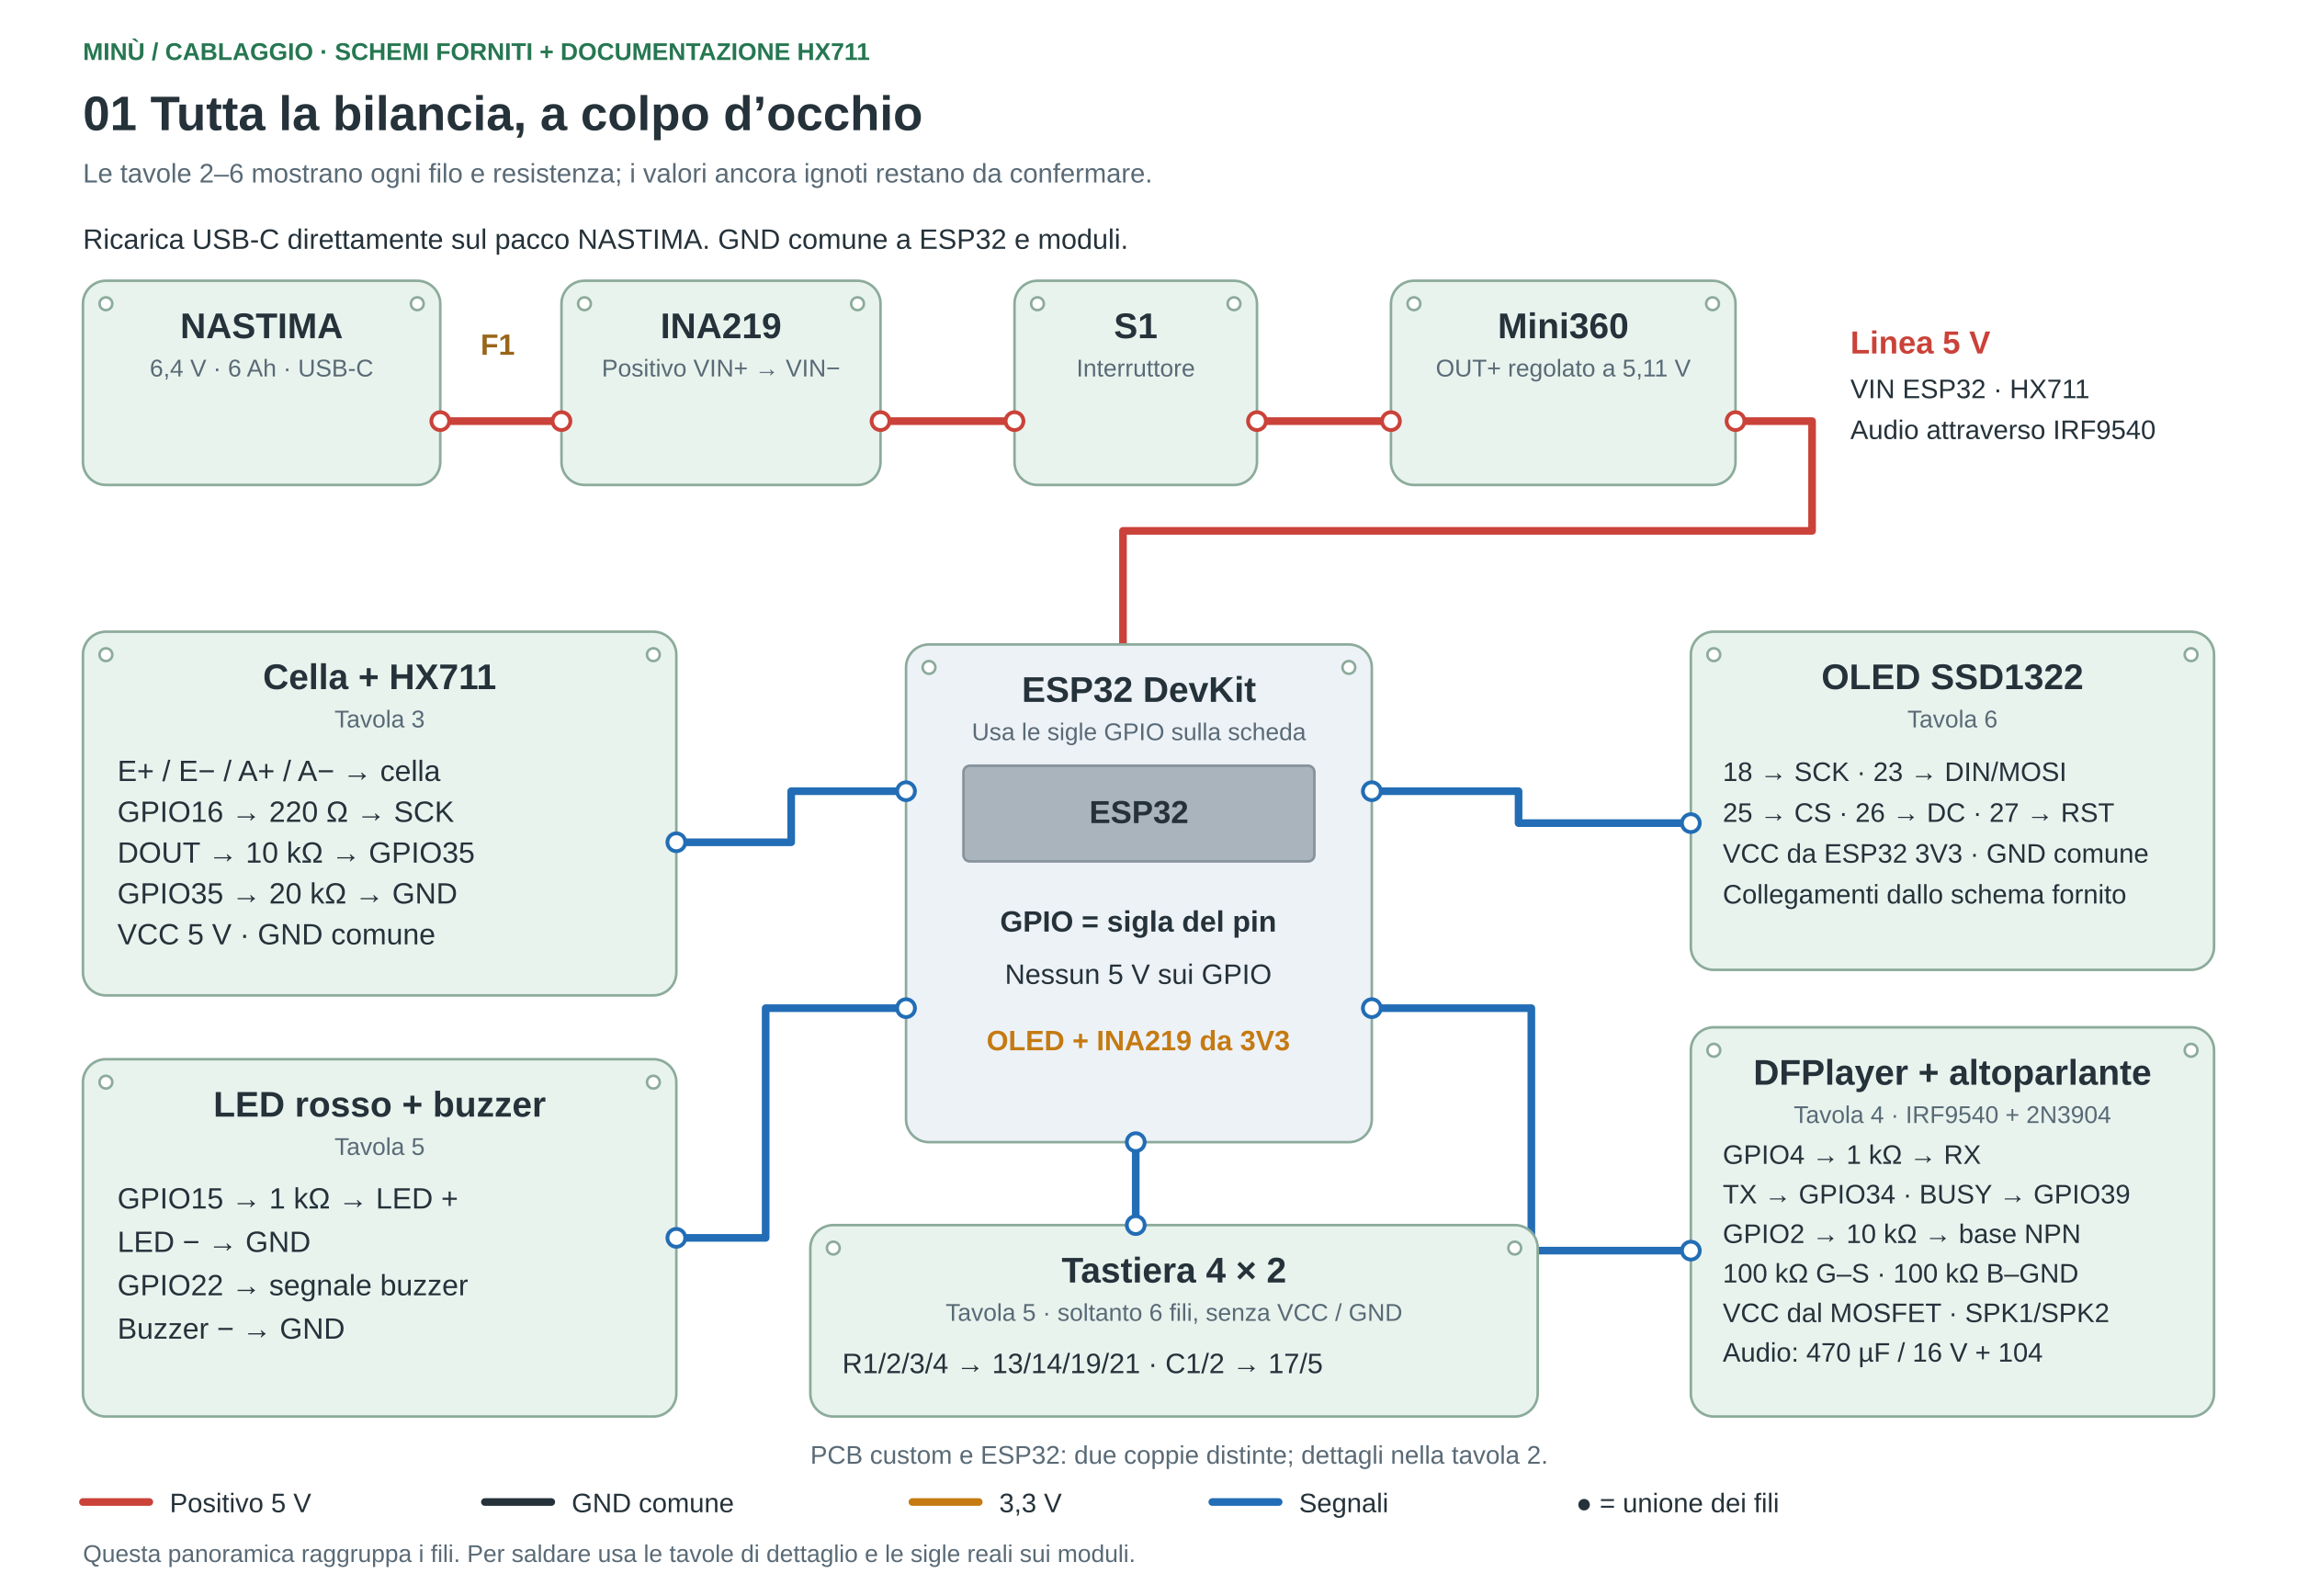
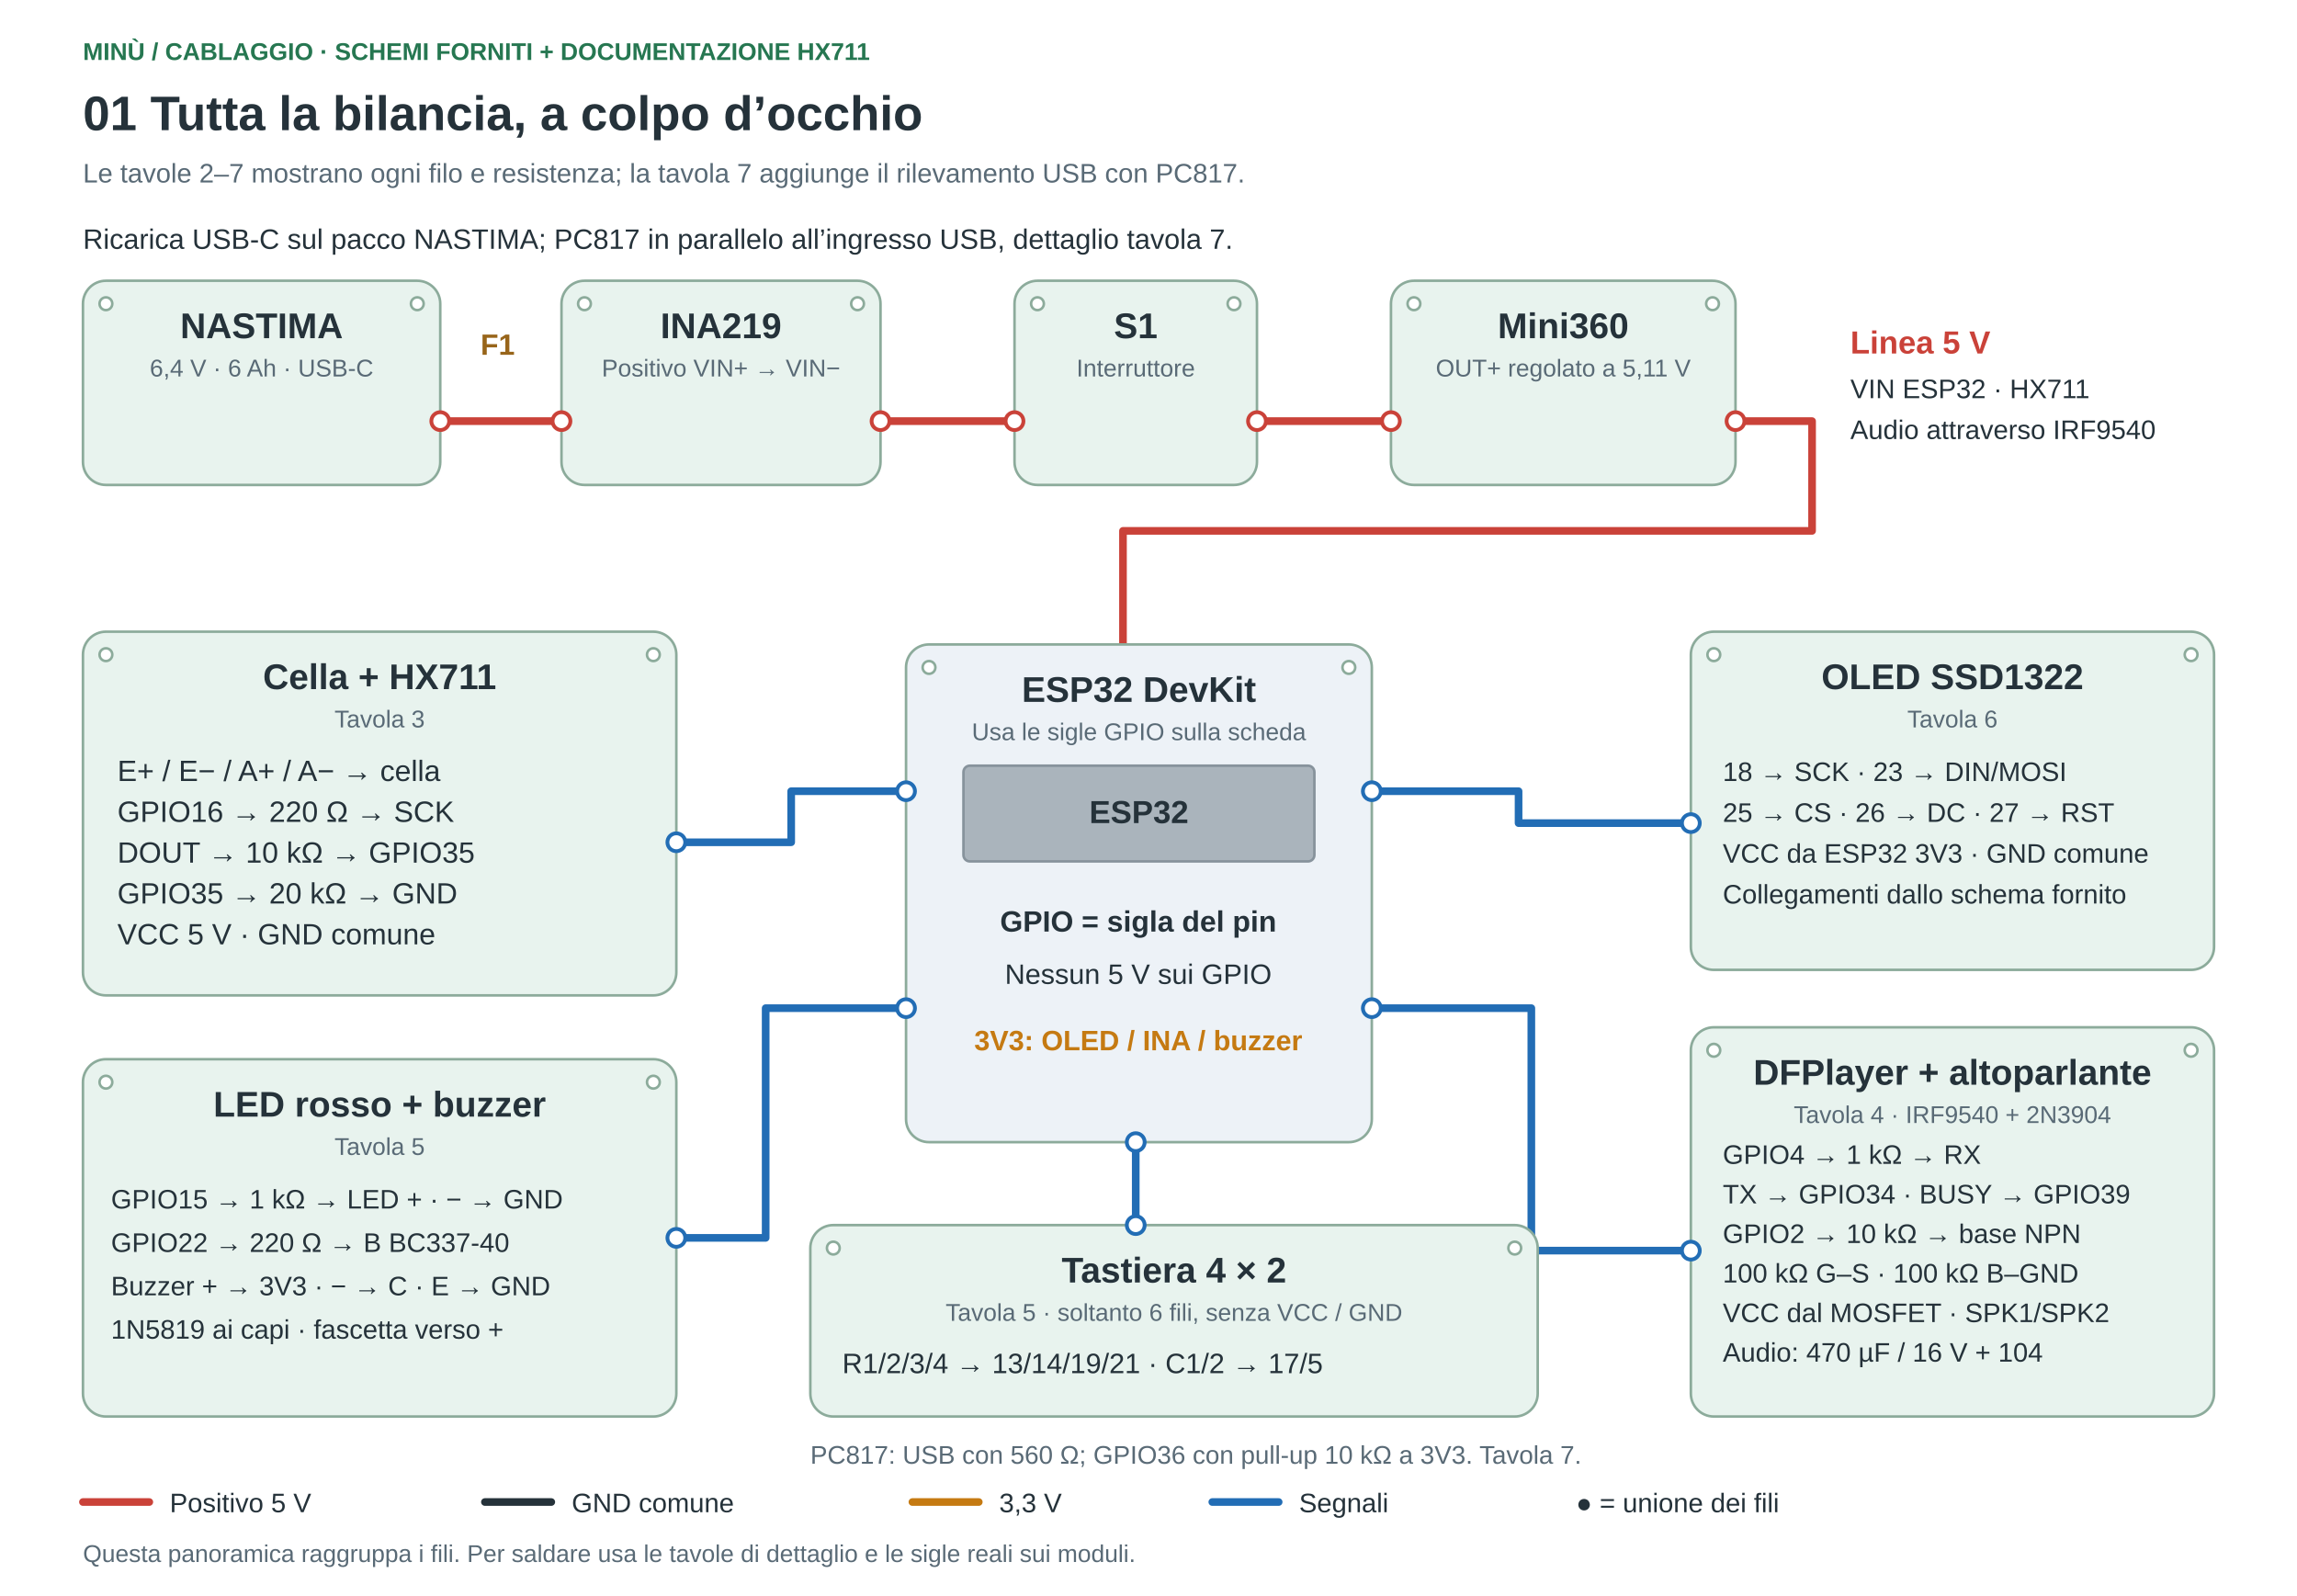
<svg xmlns="http://www.w3.org/2000/svg" width="1800" height="1250" viewBox="0 0 1800 1250" role="img">
  <rect x="0" y="0" width="1800" height="1250" rx="0" fill="#ffffff" stroke="#ffffff" stroke-width="2" />
  <polyline points="345,330 440,330" fill="none" stroke="white" stroke-width="14" stroke-linejoin="round" stroke-linecap="round" />
  <polyline points="345,330 440,330" fill="none" stroke="#ca4239" stroke-width="6" stroke-linejoin="round" stroke-linecap="round" />
  <polyline points="690,330 795,330" fill="none" stroke="white" stroke-width="14" stroke-linejoin="round" stroke-linecap="round" />
  <polyline points="690,330 795,330" fill="none" stroke="#ca4239" stroke-width="6" stroke-linejoin="round" stroke-linecap="round" />
  <polyline points="985,330 1090,330" fill="none" stroke="white" stroke-width="14" stroke-linejoin="round" stroke-linecap="round" />
  <polyline points="985,330 1090,330" fill="none" stroke="#ca4239" stroke-width="6" stroke-linejoin="round" stroke-linecap="round" />
  <polyline points="1360,330 1420,330 1420,416 880,416 880,505" fill="none" stroke="white" stroke-width="14" stroke-linejoin="round" stroke-linecap="round" />
  <polyline points="1360,330 1420,330 1420,416 880,416 880,505" fill="none" stroke="#ca4239" stroke-width="6" stroke-linejoin="round" stroke-linecap="round" />
  <polyline points="530,660 620,660 620,620 710,620" fill="none" stroke="white" stroke-width="14" stroke-linejoin="round" stroke-linecap="round" />
  <polyline points="530,660 620,660 620,620 710,620" fill="none" stroke="#226db5" stroke-width="6" stroke-linejoin="round" stroke-linecap="round" />
  <polyline points="1075,620 1190,620 1190,645 1325,645" fill="none" stroke="white" stroke-width="14" stroke-linejoin="round" stroke-linecap="round" />
  <polyline points="1075,620 1190,620 1190,645 1325,645" fill="none" stroke="#226db5" stroke-width="6" stroke-linejoin="round" stroke-linecap="round" />
  <polyline points="1075,790 1200,790 1200,980 1325,980" fill="none" stroke="white" stroke-width="14" stroke-linejoin="round" stroke-linecap="round" />
  <polyline points="1075,790 1200,790 1200,980 1325,980" fill="none" stroke="#226db5" stroke-width="6" stroke-linejoin="round" stroke-linecap="round" />
  <polyline points="530,970 600,970 600,790 710,790" fill="none" stroke="white" stroke-width="14" stroke-linejoin="round" stroke-linecap="round" />
  <polyline points="530,970 600,970 600,790 710,790" fill="none" stroke="#226db5" stroke-width="6" stroke-linejoin="round" stroke-linecap="round" />
  <polyline points="890,895 890,960" fill="none" stroke="white" stroke-width="14" stroke-linejoin="round" stroke-linecap="round" />
  <polyline points="890,895 890,960" fill="none" stroke="#226db5" stroke-width="6" stroke-linejoin="round" stroke-linecap="round" />
  <polyline points="65,1177 117,1177" fill="none" stroke="white" stroke-width="14" stroke-linejoin="round" stroke-linecap="round" />
  <polyline points="65,1177 117,1177" fill="none" stroke="#ca4239" stroke-width="6" stroke-linejoin="round" stroke-linecap="round" />
  <polyline points="380,1177 432,1177" fill="none" stroke="white" stroke-width="14" stroke-linejoin="round" stroke-linecap="round" />
  <polyline points="380,1177 432,1177" fill="none" stroke="#25323a" stroke-width="6" stroke-linejoin="round" stroke-linecap="round" />
  <polyline points="715,1177 767,1177" fill="none" stroke="white" stroke-width="14" stroke-linejoin="round" stroke-linecap="round" />
  <polyline points="715,1177 767,1177" fill="none" stroke="#c57a12" stroke-width="6" stroke-linejoin="round" stroke-linecap="round" />
  <polyline points="950,1177 1002,1177" fill="none" stroke="white" stroke-width="14" stroke-linejoin="round" stroke-linecap="round" />
  <polyline points="950,1177 1002,1177" fill="none" stroke="#226db5" stroke-width="6" stroke-linejoin="round" stroke-linecap="round" />
  <text x="65" y="47" font-family="Arial,Helvetica,sans-serif" font-size="19" font-weight="700" fill="#267751" text-anchor="start">MINÙ / CABLAGGIO · SCHEMI FORNITI + DOCUMENTAZIONE HX711</text>
  <text x="65" y="102" font-family="Arial,Helvetica,sans-serif" font-size="38" font-weight="700" fill="#25323a" text-anchor="start">01   Tutta la bilancia, a colpo d’occhio</text>
-   <text x="65" y="143" font-family="Arial,Helvetica,sans-serif" font-size="21" font-weight="400" fill="#596a76" text-anchor="start">Le tavole 2–6 mostrano ogni filo e resistenza; i valori ancora ignoti restano da confermare.</text>
+   <text x="65" y="143" font-family="Arial,Helvetica,sans-serif" font-size="21" font-weight="400" fill="#596a76" text-anchor="start">Le tavole 2–7 mostrano ogni filo e resistenza; la tavola 7 aggiunge il rilevamento USB con PC817.</text>
  <rect x="65" y="220" width="280" height="160" rx="18" fill="#e8f3ee" stroke="#8cab9b" stroke-width="2" />
  <circle cx="83" cy="238" r="5" fill="#ffffff" stroke="#8cab9b" stroke-width="2" />
  <circle cx="327" cy="238" r="5" fill="#ffffff" stroke="#8cab9b" stroke-width="2" />
  <text x="205.0" y="265" font-family="Arial,Helvetica,sans-serif" font-size="28" font-weight="700" fill="#25323a" text-anchor="middle">NASTIMA</text>
  <text x="205.0" y="295" font-family="Arial,Helvetica,sans-serif" font-size="19" font-weight="400" fill="#596a76" text-anchor="middle">6,4 V · 6 Ah · USB-C</text>
  <rect x="440" y="220" width="250" height="160" rx="18" fill="#e8f3ee" stroke="#8cab9b" stroke-width="2" />
  <circle cx="458" cy="238" r="5" fill="#ffffff" stroke="#8cab9b" stroke-width="2" />
  <circle cx="672" cy="238" r="5" fill="#ffffff" stroke="#8cab9b" stroke-width="2" />
  <text x="565.0" y="265" font-family="Arial,Helvetica,sans-serif" font-size="28" font-weight="700" fill="#25323a" text-anchor="middle">INA219</text>
  <text x="565.0" y="295" font-family="Arial,Helvetica,sans-serif" font-size="19" font-weight="400" fill="#596a76" text-anchor="middle">Positivo VIN+ → VIN−</text>
  <rect x="795" y="220" width="190" height="160" rx="18" fill="#e8f3ee" stroke="#8cab9b" stroke-width="2" />
  <circle cx="813" cy="238" r="5" fill="#ffffff" stroke="#8cab9b" stroke-width="2" />
  <circle cx="967" cy="238" r="5" fill="#ffffff" stroke="#8cab9b" stroke-width="2" />
  <text x="890.0" y="265" font-family="Arial,Helvetica,sans-serif" font-size="28" font-weight="700" fill="#25323a" text-anchor="middle">S1</text>
  <text x="890.0" y="295" font-family="Arial,Helvetica,sans-serif" font-size="19" font-weight="400" fill="#596a76" text-anchor="middle">Interruttore</text>
  <rect x="1090" y="220" width="270" height="160" rx="18" fill="#e8f3ee" stroke="#8cab9b" stroke-width="2" />
  <circle cx="1108" cy="238" r="5" fill="#ffffff" stroke="#8cab9b" stroke-width="2" />
  <circle cx="1342" cy="238" r="5" fill="#ffffff" stroke="#8cab9b" stroke-width="2" />
  <text x="1225.0" y="265" font-family="Arial,Helvetica,sans-serif" font-size="28" font-weight="700" fill="#25323a" text-anchor="middle">Mini360</text>
  <text x="1225.0" y="295" font-family="Arial,Helvetica,sans-serif" font-size="19" font-weight="400" fill="#596a76" text-anchor="middle">OUT+ regolato a 5,11 V</text>
  <text x="390" y="278" font-family="Arial,Helvetica,sans-serif" font-size="23" font-weight="700" fill="#98651a" text-anchor="middle">F1</text>
  <text x="1450" y="277" font-family="Arial,Helvetica,sans-serif" font-size="25" font-weight="700" fill="#ca4239" text-anchor="start">Linea 5 V</text>
  <text x="1450" y="312" font-family="Arial,Helvetica,sans-serif" font-size="21" font-weight="400" fill="#25323a" text-anchor="start">VIN ESP32 · HX711</text>
  <text x="1450" y="344" font-family="Arial,Helvetica,sans-serif" font-size="21" font-weight="400" fill="#25323a" text-anchor="start">Audio attraverso IRF9540</text>
-   <text x="65" y="195" font-family="Arial,Helvetica,sans-serif" font-size="22" font-weight="400" fill="#25323a" text-anchor="start">Ricarica USB-C direttamente sul pacco NASTIMA. GND comune a ESP32 e moduli.</text>
+   <text x="65" y="195" font-family="Arial,Helvetica,sans-serif" font-size="22" font-weight="400" fill="#25323a" text-anchor="start">Ricarica USB-C sul pacco NASTIMA; PC817 in parallelo all’ingresso USB, dettaglio tavola 7.</text>
  <rect x="710" y="505" width="365" height="390" rx="18" fill="#edf2f7" stroke="#8cab9b" stroke-width="2" />
  <circle cx="728" cy="523" r="5" fill="#ffffff" stroke="#8cab9b" stroke-width="2" />
  <circle cx="1057" cy="523" r="5" fill="#ffffff" stroke="#8cab9b" stroke-width="2" />
  <text x="892.5" y="550" font-family="Arial,Helvetica,sans-serif" font-size="28" font-weight="700" fill="#25323a" text-anchor="middle">ESP32 DevKit</text>
  <text x="892.5" y="580" font-family="Arial,Helvetica,sans-serif" font-size="19" font-weight="400" fill="#596a76" text-anchor="middle">Usa le sigle GPIO sulla scheda</text>
  <rect x="755" y="600" width="275" height="75" rx="5" fill="#aab4bc" stroke="#87939c" stroke-width="2" />
  <text x="892.5" y="645" font-family="Arial,Helvetica,sans-serif" font-size="25" font-weight="700" fill="#25323a" text-anchor="middle">ESP32</text>
  <text x="892" y="730" font-family="Arial,Helvetica,sans-serif" font-size="23" font-weight="700" fill="#25323a" text-anchor="middle">GPIO = sigla del pin</text>
  <text x="892" y="771" font-family="Arial,Helvetica,sans-serif" font-size="22" font-weight="400" fill="#25323a" text-anchor="middle">Nessun 5 V sui GPIO</text>
-   <text x="892" y="823" font-family="Arial,Helvetica,sans-serif" font-size="22" font-weight="700" fill="#c57a12" text-anchor="middle">OLED + INA219 da 3V3</text>
+   <text x="892" y="823" font-family="Arial,Helvetica,sans-serif" font-size="22" font-weight="700" fill="#c57a12" text-anchor="middle">3V3: OLED / INA / buzzer</text>
  <rect x="65" y="495" width="465" height="285" rx="18" fill="#e8f3ee" stroke="#8cab9b" stroke-width="2" />
  <circle cx="83" cy="513" r="5" fill="#ffffff" stroke="#8cab9b" stroke-width="2" />
  <circle cx="512" cy="513" r="5" fill="#ffffff" stroke="#8cab9b" stroke-width="2" />
  <text x="297.5" y="540" font-family="Arial,Helvetica,sans-serif" font-size="28" font-weight="700" fill="#25323a" text-anchor="middle">Cella + HX711</text>
  <text x="297.5" y="570" font-family="Arial,Helvetica,sans-serif" font-size="19" font-weight="400" fill="#596a76" text-anchor="middle">Tavola 3</text>
  <text x="92" y="612" font-family="Arial,Helvetica,sans-serif" font-size="23" font-weight="400" fill="#25323a" text-anchor="start">E+ / E− / A+ / A− → cella</text>
  <text x="92" y="644" font-family="Arial,Helvetica,sans-serif" font-size="23" font-weight="400" fill="#25323a" text-anchor="start">GPIO16 → 220 Ω → SCK</text>
  <text x="92" y="676" font-family="Arial,Helvetica,sans-serif" font-size="23" font-weight="400" fill="#25323a" text-anchor="start">DOUT → 10 kΩ → GPIO35</text>
  <text x="92" y="708" font-family="Arial,Helvetica,sans-serif" font-size="23" font-weight="400" fill="#25323a" text-anchor="start">GPIO35 → 20 kΩ → GND</text>
  <text x="92" y="740" font-family="Arial,Helvetica,sans-serif" font-size="23" font-weight="400" fill="#25323a" text-anchor="start">VCC 5 V · GND comune</text>
  <rect x="1325" y="495" width="410" height="265" rx="18" fill="#e8f3ee" stroke="#8cab9b" stroke-width="2" />
  <circle cx="1343" cy="513" r="5" fill="#ffffff" stroke="#8cab9b" stroke-width="2" />
  <circle cx="1717" cy="513" r="5" fill="#ffffff" stroke="#8cab9b" stroke-width="2" />
  <text x="1530.0" y="540" font-family="Arial,Helvetica,sans-serif" font-size="28" font-weight="700" fill="#25323a" text-anchor="middle">OLED SSD1322</text>
  <text x="1530.0" y="570" font-family="Arial,Helvetica,sans-serif" font-size="19" font-weight="400" fill="#596a76" text-anchor="middle">Tavola 6</text>
  <text x="1350" y="612" font-family="Arial,Helvetica,sans-serif" font-size="21" font-weight="400" fill="#25323a" text-anchor="start">18 → SCK · 23 → DIN/MOSI</text>
  <text x="1350" y="644" font-family="Arial,Helvetica,sans-serif" font-size="21" font-weight="400" fill="#25323a" text-anchor="start">25 → CS · 26 → DC · 27 → RST</text>
  <text x="1350" y="676" font-family="Arial,Helvetica,sans-serif" font-size="21" font-weight="400" fill="#25323a" text-anchor="start">VCC da ESP32 3V3 · GND comune</text>
  <text x="1350" y="708" font-family="Arial,Helvetica,sans-serif" font-size="21" font-weight="400" fill="#25323a" text-anchor="start">Collegamenti dallo schema fornito</text>
  <rect x="1325" y="805" width="410" height="305" rx="18" fill="#e8f3ee" stroke="#8cab9b" stroke-width="2" />
  <circle cx="1343" cy="823" r="5" fill="#ffffff" stroke="#8cab9b" stroke-width="2" />
  <circle cx="1717" cy="823" r="5" fill="#ffffff" stroke="#8cab9b" stroke-width="2" />
  <text x="1530.0" y="850" font-family="Arial,Helvetica,sans-serif" font-size="28" font-weight="700" fill="#25323a" text-anchor="middle">DFPlayer + altoparlante</text>
  <text x="1530.0" y="880" font-family="Arial,Helvetica,sans-serif" font-size="19" font-weight="400" fill="#596a76" text-anchor="middle">Tavola 4 · IRF9540 + 2N3904</text>
  <text x="1350" y="912" font-family="Arial,Helvetica,sans-serif" font-size="21" font-weight="400" fill="#25323a" text-anchor="start">GPIO4 → 1 kΩ → RX</text>
  <text x="1350" y="943" font-family="Arial,Helvetica,sans-serif" font-size="21" font-weight="400" fill="#25323a" text-anchor="start">TX → GPIO34 · BUSY → GPIO39</text>
  <text x="1350" y="974" font-family="Arial,Helvetica,sans-serif" font-size="21" font-weight="400" fill="#25323a" text-anchor="start">GPIO2 → 10 kΩ → base NPN</text>
  <text x="1350" y="1005" font-family="Arial,Helvetica,sans-serif" font-size="21" font-weight="400" fill="#25323a" text-anchor="start">100 kΩ G–S · 100 kΩ B–GND</text>
  <text x="1350" y="1036" font-family="Arial,Helvetica,sans-serif" font-size="21" font-weight="400" fill="#25323a" text-anchor="start">VCC dal MOSFET · SPK1/SPK2</text>
  <text x="1350" y="1067" font-family="Arial,Helvetica,sans-serif" font-size="21" font-weight="400" fill="#25323a" text-anchor="start">Audio: 470 µF / 16 V + 104</text>
  <rect x="65" y="830" width="465" height="280" rx="18" fill="#e8f3ee" stroke="#8cab9b" stroke-width="2" />
  <circle cx="83" cy="848" r="5" fill="#ffffff" stroke="#8cab9b" stroke-width="2" />
  <circle cx="512" cy="848" r="5" fill="#ffffff" stroke="#8cab9b" stroke-width="2" />
  <text x="297.5" y="875" font-family="Arial,Helvetica,sans-serif" font-size="28" font-weight="700" fill="#25323a" text-anchor="middle">LED rosso + buzzer</text>
  <text x="297.5" y="905" font-family="Arial,Helvetica,sans-serif" font-size="19" font-weight="400" fill="#596a76" text-anchor="middle">Tavola 5</text>
-   <text x="92" y="947" font-family="Arial,Helvetica,sans-serif" font-size="23" font-weight="400" fill="#25323a" text-anchor="start">GPIO15 → 1 kΩ → LED +</text>
-   <text x="92" y="981" font-family="Arial,Helvetica,sans-serif" font-size="23" font-weight="400" fill="#25323a" text-anchor="start">LED − → GND</text>
-   <text x="92" y="1015" font-family="Arial,Helvetica,sans-serif" font-size="23" font-weight="400" fill="#25323a" text-anchor="start">GPIO22 → segnale buzzer</text>
-   <text x="92" y="1049" font-family="Arial,Helvetica,sans-serif" font-size="23" font-weight="400" fill="#25323a" text-anchor="start">Buzzer − → GND</text>
+   <text x="87" y="947" font-family="Arial,Helvetica,sans-serif" font-size="21" font-weight="400" fill="#25323a" text-anchor="start">GPIO15 → 1 kΩ → LED + · − → GND</text>
+   <text x="87" y="981" font-family="Arial,Helvetica,sans-serif" font-size="21" font-weight="400" fill="#25323a" text-anchor="start">GPIO22 → 220 Ω → B BC337-40</text>
+   <text x="87" y="1015" font-family="Arial,Helvetica,sans-serif" font-size="21" font-weight="400" fill="#25323a" text-anchor="start">Buzzer + → 3V3 · − → C · E → GND</text>
+   <text x="87" y="1049" font-family="Arial,Helvetica,sans-serif" font-size="21" font-weight="400" fill="#25323a" text-anchor="start">1N5819 ai capi · fascetta verso +</text>
  <rect x="635" y="960" width="570" height="150" rx="18" fill="#e8f3ee" stroke="#8cab9b" stroke-width="2" />
  <circle cx="653" cy="978" r="5" fill="#ffffff" stroke="#8cab9b" stroke-width="2" />
  <circle cx="1187" cy="978" r="5" fill="#ffffff" stroke="#8cab9b" stroke-width="2" />
  <text x="920.0" y="1005" font-family="Arial,Helvetica,sans-serif" font-size="28" font-weight="700" fill="#25323a" text-anchor="middle">Tastiera 4 × 2</text>
  <text x="920.0" y="1035" font-family="Arial,Helvetica,sans-serif" font-size="19" font-weight="400" fill="#596a76" text-anchor="middle">Tavola 5 · soltanto 6 fili, senza VCC / GND</text>
  <text x="660" y="1076" font-family="Arial,Helvetica,sans-serif" font-size="22" font-weight="400" fill="#25323a" text-anchor="start">R1/2/3/4 → 13/14/19/21 · C1/2 → 17/5</text>
-   <text x="635" y="1147" font-family="Arial,Helvetica,sans-serif" font-size="20" font-weight="400" fill="#596a76" text-anchor="start">PCB custom e ESP32: due coppie distinte; dettagli nella tavola 2.</text>
+   <text x="635" y="1147" font-family="Arial,Helvetica,sans-serif" font-size="20" font-weight="400" fill="#596a76" text-anchor="start">PC817: USB con 560 Ω; GPIO36 con pull-up 10 kΩ a 3V3. Tavola 7.</text>
  <text x="133" y="1185" font-family="Arial,Helvetica,sans-serif" font-size="21" font-weight="400" fill="#25323a" text-anchor="start">Positivo 5 V</text>
  <text x="448" y="1185" font-family="Arial,Helvetica,sans-serif" font-size="21" font-weight="400" fill="#25323a" text-anchor="start">GND comune</text>
  <text x="783" y="1185" font-family="Arial,Helvetica,sans-serif" font-size="21" font-weight="400" fill="#25323a" text-anchor="start">3,3 V</text>
  <text x="1018" y="1185" font-family="Arial,Helvetica,sans-serif" font-size="21" font-weight="400" fill="#25323a" text-anchor="start">Segnali</text>
  <text x="1235" y="1185" font-family="Arial,Helvetica,sans-serif" font-size="21" font-weight="400" fill="#25323a" text-anchor="start">● = unione dei fili</text>
  <text x="65" y="1224" font-family="Arial,Helvetica,sans-serif" font-size="19" font-weight="400" fill="#596a76" text-anchor="start">Questa panoramica raggruppa i fili. Per saldare usa le tavole di dettaglio e le sigle reali sui moduli.</text>
  <circle cx="345" cy="330" r="7" fill="white" stroke="#ca4239" stroke-width="3" />
  <circle cx="440" cy="330" r="7" fill="white" stroke="#ca4239" stroke-width="3" />
  <circle cx="690" cy="330" r="7" fill="white" stroke="#ca4239" stroke-width="3" />
  <circle cx="795" cy="330" r="7" fill="white" stroke="#ca4239" stroke-width="3" />
  <circle cx="985" cy="330" r="7" fill="white" stroke="#ca4239" stroke-width="3" />
  <circle cx="1090" cy="330" r="7" fill="white" stroke="#ca4239" stroke-width="3" />
  <circle cx="1360" cy="330" r="7" fill="white" stroke="#ca4239" stroke-width="3" />
  <circle cx="530" cy="660" r="7" fill="white" stroke="#226db5" stroke-width="3" />
  <circle cx="710" cy="620" r="7" fill="white" stroke="#226db5" stroke-width="3" />
  <circle cx="1075" cy="620" r="7" fill="white" stroke="#226db5" stroke-width="3" />
  <circle cx="1325" cy="645" r="7" fill="white" stroke="#226db5" stroke-width="3" />
  <circle cx="1075" cy="790" r="7" fill="white" stroke="#226db5" stroke-width="3" />
  <circle cx="1325" cy="980" r="7" fill="white" stroke="#226db5" stroke-width="3" />
  <circle cx="530" cy="970" r="7" fill="white" stroke="#226db5" stroke-width="3" />
  <circle cx="710" cy="790" r="7" fill="white" stroke="#226db5" stroke-width="3" />
  <circle cx="890" cy="895" r="7" fill="white" stroke="#226db5" stroke-width="3" />
  <circle cx="890" cy="960" r="7" fill="white" stroke="#226db5" stroke-width="3" />
</svg>
